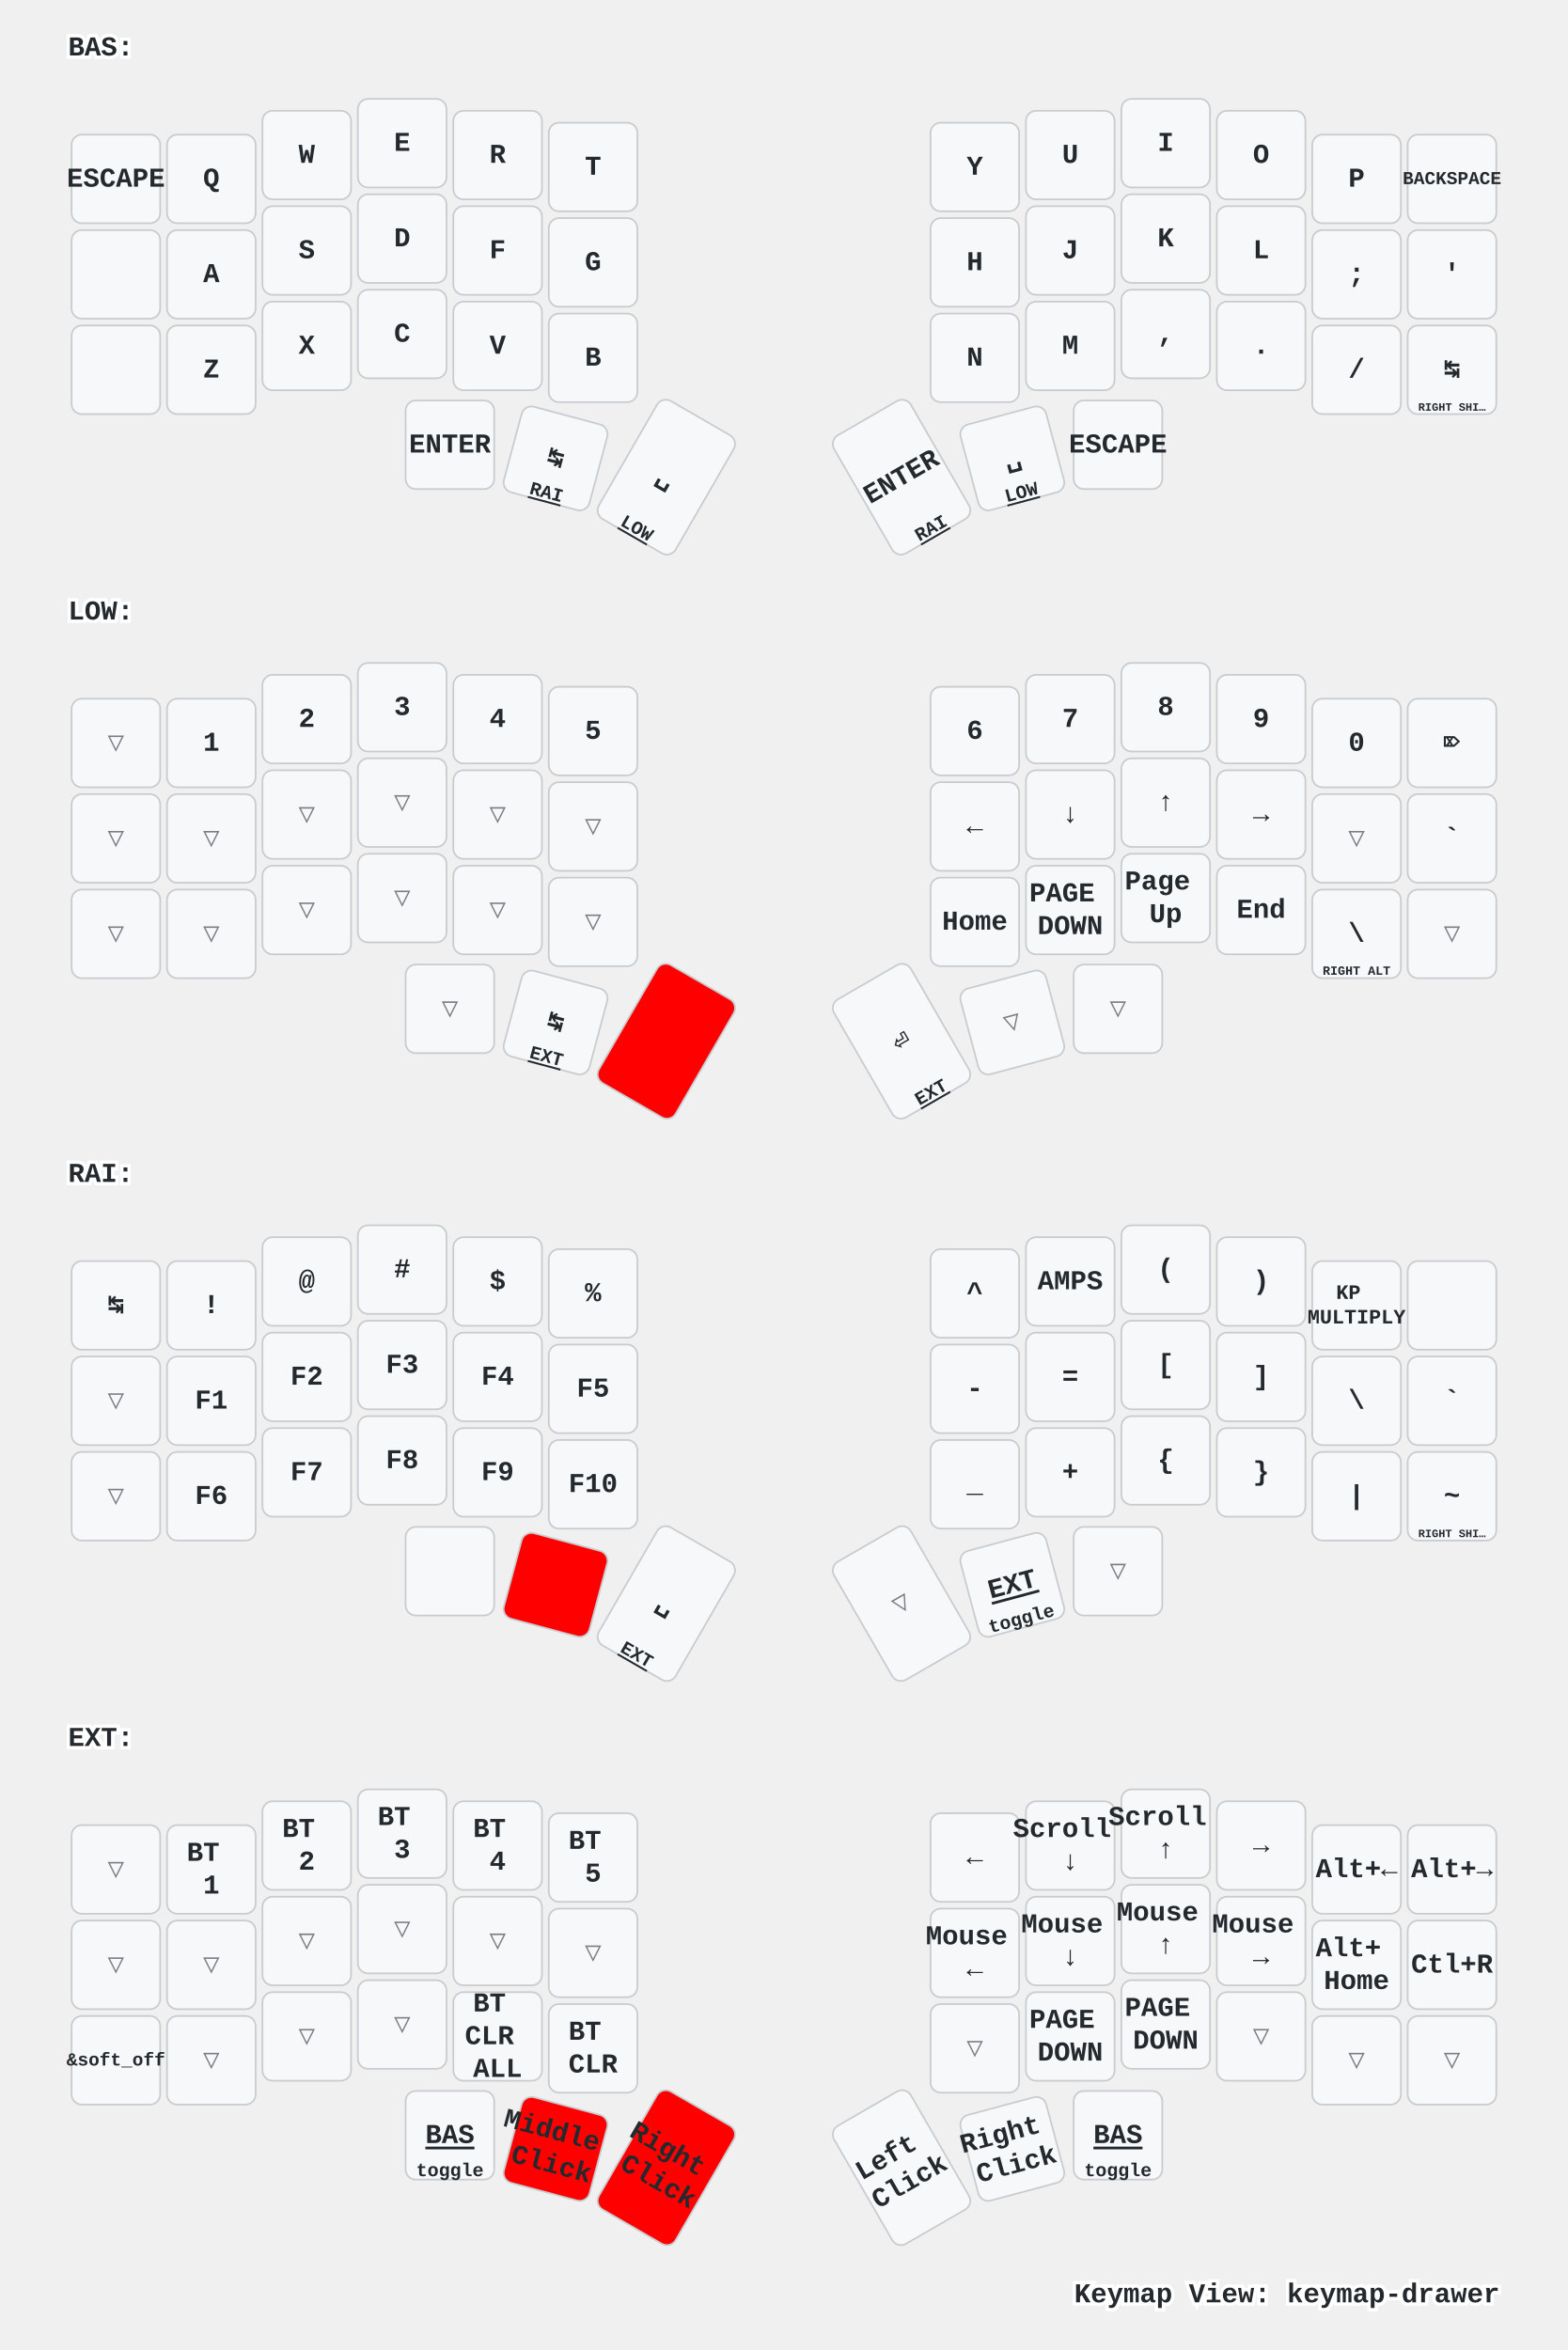
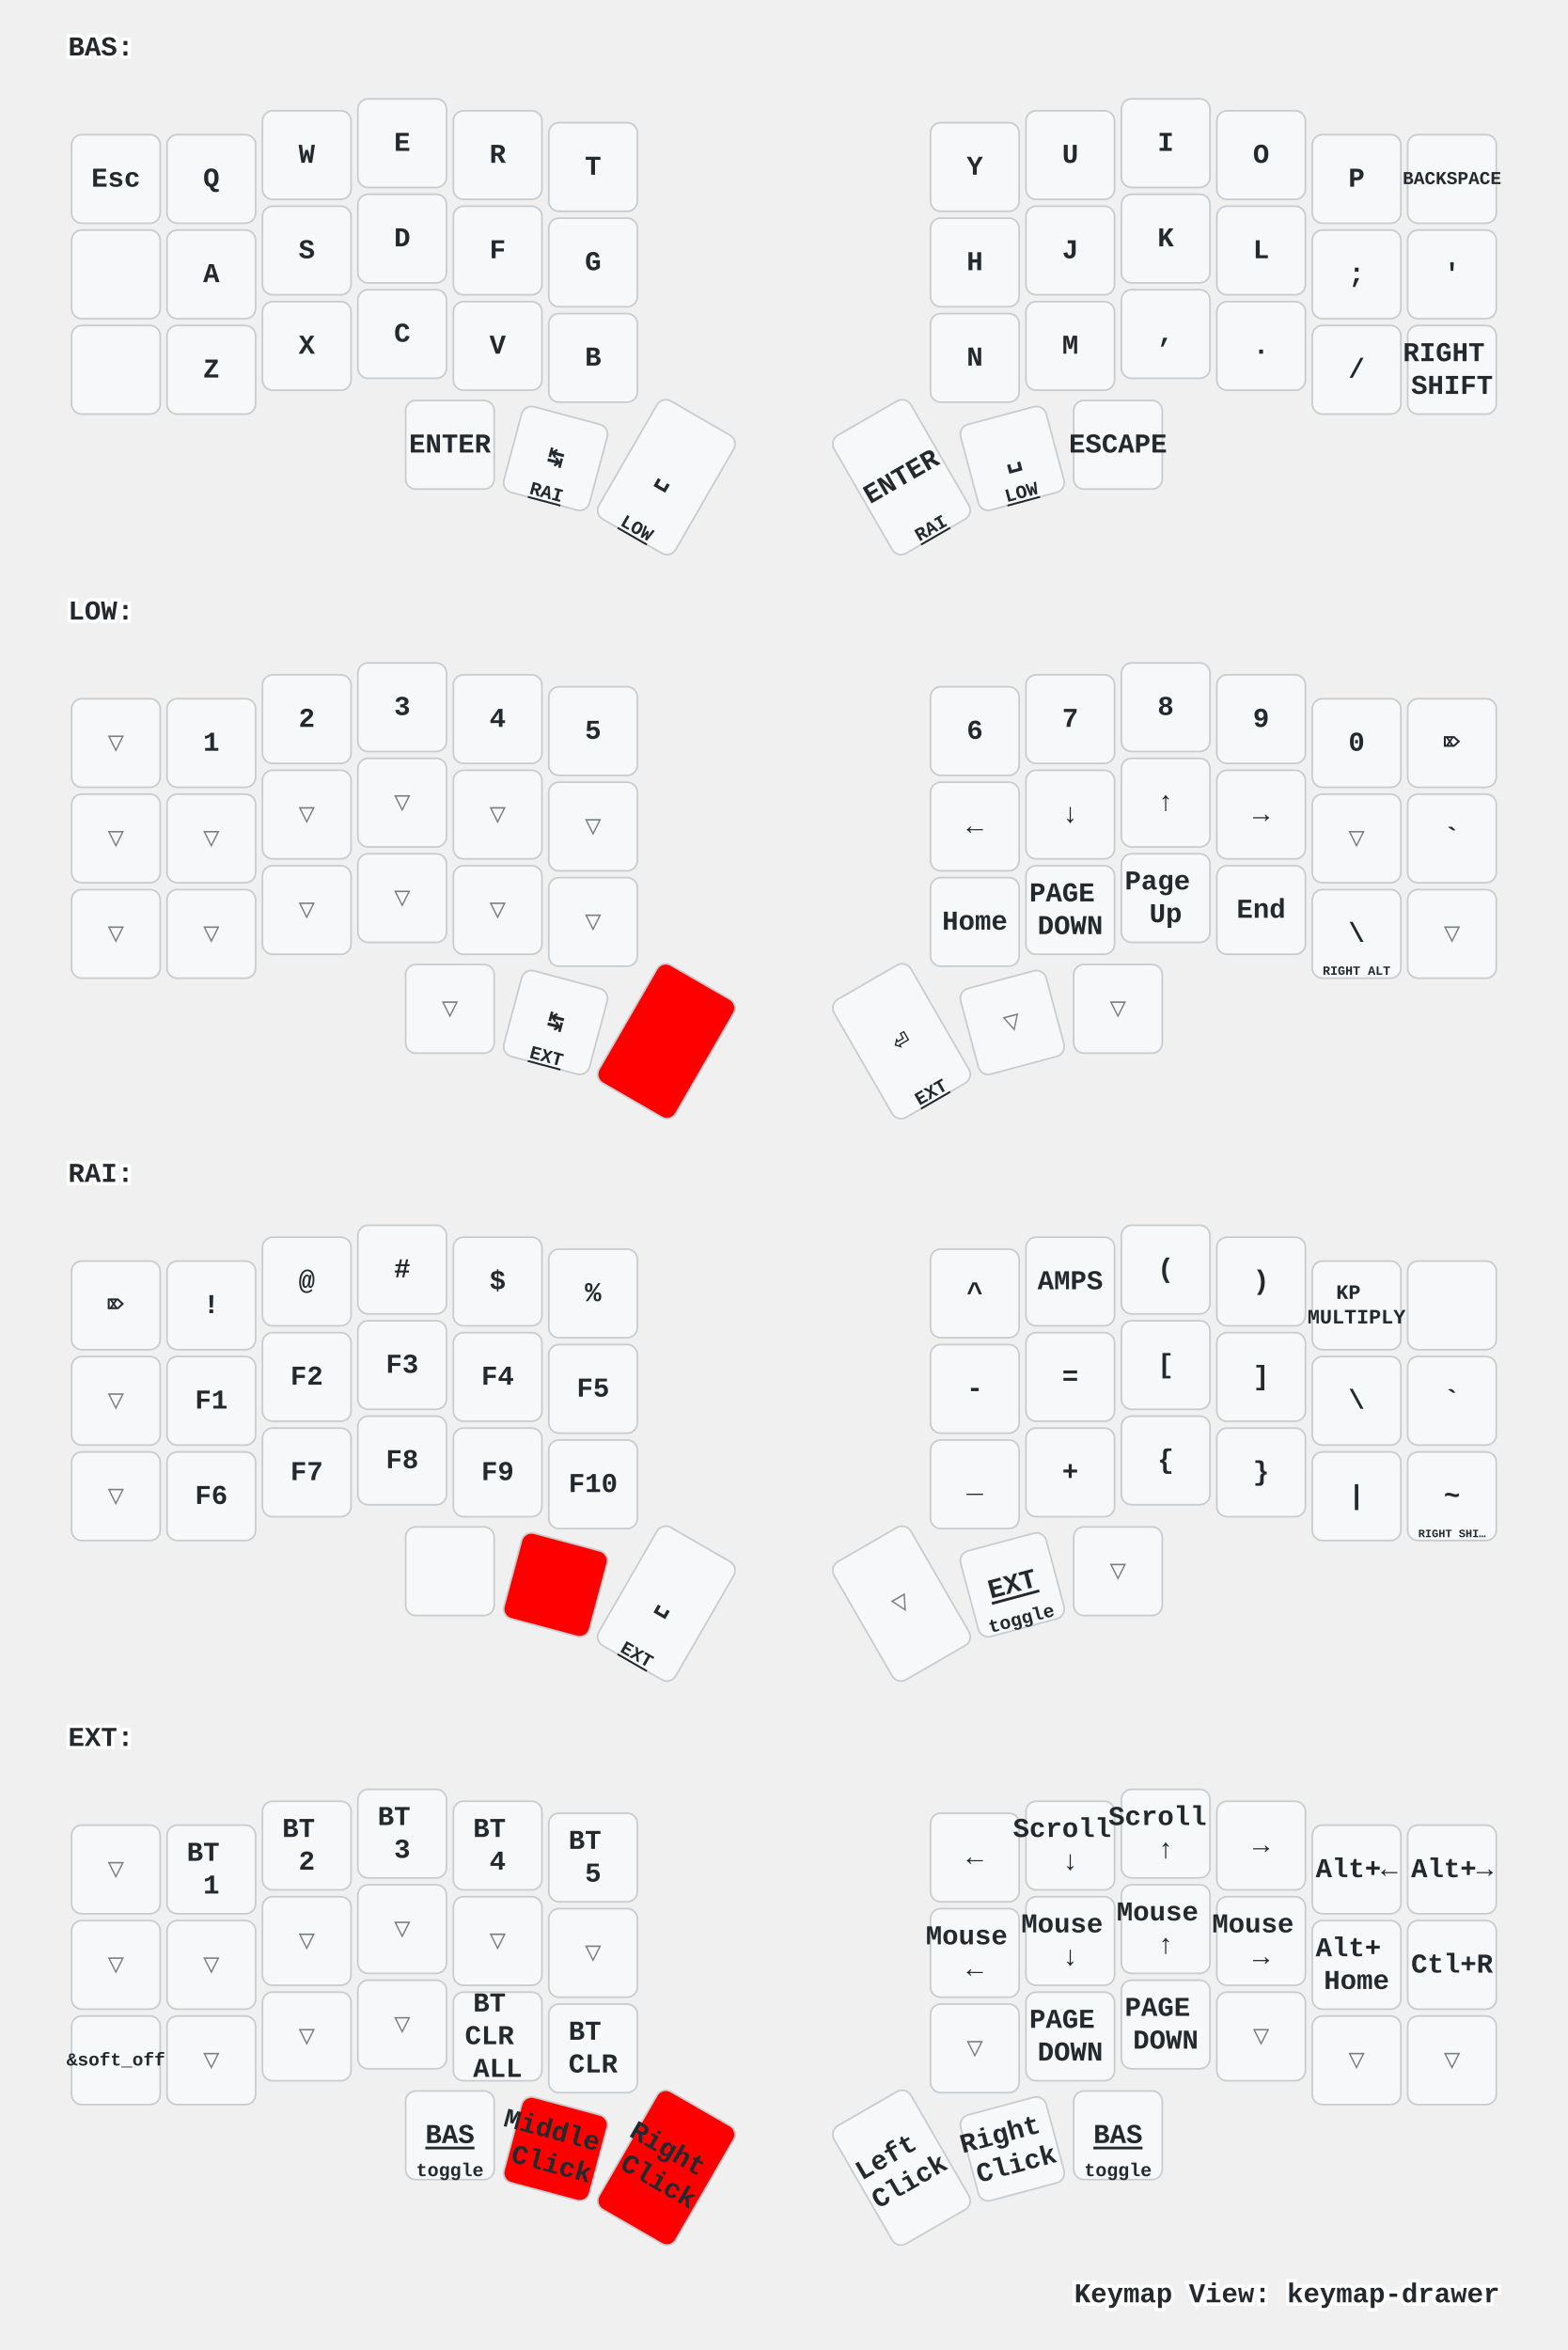
<svg xmlns="http://www.w3.org/2000/svg" xmlns:xlink="http://www.w3.org/1999/xlink" width="920" height="1379" viewBox="0 0 920 1379" class="keymap">
  <defs>/* start glyphs */
<svg id="mdi:apple-keyboard-command">
      <svg id="mdi-apple-keyboard-command" viewBox="0 0 24 24">
        <path d="M6,2A4,4 0 0,1 10,6V8H14V6A4,4 0 0,1 18,2A4,4 0 0,1 22,6A4,4 0 0,1 18,10H16V14H18A4,4 0 0,1 22,18A4,4 0 0,1 18,22A4,4 0 0,1 14,18V16H10V18A4,4 0 0,1 6,22A4,4 0 0,1 2,18A4,4 0 0,1 6,14H8V10H6A4,4 0 0,1 2,6A4,4 0 0,1 6,2M16,18A2,2 0 0,0 18,20A2,2 0 0,0 20,18A2,2 0 0,0 18,16H16V18M14,10H10V14H14V10M6,16A2,2 0 0,0 4,18A2,2 0 0,0 6,20A2,2 0 0,0 8,18V16H6M8,6A2,2 0 0,0 6,4A2,2 0 0,0 4,6A2,2 0 0,0 6,8H8V6M18,8A2,2 0 0,0 20,6A2,2 0 0,0 18,4A2,2 0 0,0 16,6V8H18Z" />
      </svg>
    </svg>
    <svg id="mdi:apple-keyboard-control">
      <svg id="mdi-apple-keyboard-control" viewBox="0 0 24 24">
        <path d="M19.78,11.78L18.36,13.19L12,6.83L5.64,13.19L4.22,11.78L12,4L19.78,11.78Z" />
      </svg>
    </svg>
    <svg id="mdi:apple-keyboard-option">
      <svg id="mdi-apple-keyboard-option" viewBox="0 0 24 24">
        <path d="M3,4H9.11L16.15,18H21V20H14.88L7.84,6H3V4M14,4H21V6H14V4Z" />
      </svg>
    </svg>
    <svg id="mdi:apple-keyboard-shift">
      <svg id="mdi-apple-keyboard-shift" viewBox="0 0 24 24">
        <path d="M15,18V12H17.17L12,6.83L6.83,12H9V18H15M12,4L22,14H17V20H7V14H2L12,4Z" />
      </svg>
    </svg>
    <svg id="mdi:backspace-outline">
      <svg id="mdi-backspace-outline" viewBox="0 0 24 24">
        <path d="M19,15.59L17.59,17L14,13.41L10.41,17L9,15.59L12.59,12L9,8.41L10.41,7L14,10.59L17.59,7L19,8.41L15.41,12L19,15.59M22,3A2,2 0 0,1 24,5V19A2,2 0 0,1 22,21H7C6.31,21 5.77,20.64 5.41,20.11L0,12L5.41,3.88C5.77,3.35 6.31,3 7,3H22M22,5H7L2.28,12L7,19H22V5Z" />
      </svg>
    </svg>
  </defs>/* end glyphs */
<style>/* inherit to force styles through use tags */
svg path {
    fill: inherit;
}

/* font and background color specifications */
svg.keymap {
    font-family: SFMono-Regular,Consolas,Liberation Mono,Menlo,monospace;
    font-size: 14px;
    font-kerning: normal;
    text-rendering: optimizeLegibility;
    fill: #24292e;
}

/* default key styling */
rect.key {
    fill: #f6f8fa;
}

rect.key, rect.combo {
    stroke: #c9cccf;
    stroke-width: 1;
}

/* default key side styling, only used is draw_key_sides is set */
rect.side {
    filter: brightness(90%);
}

/* color accent for combo boxes */
rect.combo, rect.combo-separate {
    fill: #cdf;
}

/* color accent for held keys */
rect.held, rect.combo.held {
    fill: #fdd;
}

/* color accent for ghost (optional) keys */
rect.ghost, rect.combo.ghost {
    stroke-dasharray: 4, 4;
    stroke-width: 2;
}

text {
    text-anchor: middle;
    dominant-baseline: middle;
}

/* styling for layer labels */
text.label {
    font-weight: bold;
    text-anchor: start;
    stroke: white;
    stroke-width: 4;
    paint-order: stroke;
}

/* styling for optional footer */
text.footer {
    text-anchor: end;
    dominant-baseline: auto;
    stroke: white;
    stroke-width: 4;
    paint-order: stroke;
}

/* styling for combo tap, and key non-tap label text */
text.combo, text.hold, text.shifted, text.left, text.right, text.tl, text.tr, text.bl, text.br {
    font-size: 11px;
}

text.hold, text.bl, text.br {
    text-anchor: middle;
    dominant-baseline: auto;
}

text.shifted, text.tl, text.tr {
    text-anchor: middle;
    dominant-baseline: hanging;
}

text.left, text.tl, text.bl {
    text-anchor: start;
}

text.right, text.tr, text.br {
    text-anchor: end;
}

text.layer-activator {
    text-decoration: underline;
}

/* styling for hold/shifted label text in combo box */
text.combo.hold, text.combo.shifted, text.combo.left, text.combo.right {
    font-size: 8px;
}

/* lighter symbol for transparent keys */
text.trans {
    fill: #7b7e81;
}

/* styling for combo dendrons */
path.combo {
    stroke-width: 1;
    stroke: gray;
    fill: none;
}

/* Start Tabler Icons Cleanup */
/* cannot use height/width with glyphs */
.icon-tabler &gt; path {
    fill: inherit;
    stroke: inherit;
    stroke-width: 2;
}
/* hide tabler's default box */
.icon-tabler &gt; path[stroke="none"][fill="none"] {
    visibility: hidden;
}
/* End Tabler Icons Cleanup */

/* For default sytles, see https://github.com/caksoylar/keymap-drawer/blob/main/keymap_drawer/config.py#L85 */

svg.keymap {
  font-family: Ubuntu Mono, Inconsolata, Consolas, Liberation Mono, Menlo, monospace;
  font-size: 16px;
  font-weight: bold;
  text-rendering: optimizeLegibility;
}

/* Color accent for held keys
red = #f00
green = #0f0
blue = #00f
yellow = #ff0
cyan = #0ff
magenta = #f0f
white = #fff
black = #000
grey = #888
light grey = #ccc
#ffc
*/
rect.held, rect.combo.held {
    fill: #f00;
}

/* Technique borrowed and extended from https://github.com/englmaxi/zmk-config/blob/master/keymap-drawer/config.yaml */
.sym_sub_text.tap {
  translate: -5px 2px;
  font-size: 20px;
}
.sym_sub_text.shifted {
  translate: 10px 13px;
  font-size: 10px;
  opacity: 1.0;
}
.combo.sym_sub_text.tap {
  translate: -1px 1px;
}
.combo.sym_sub_text.shifted {
  translate: 7px 5px;
  font-size: 10px;
  opacity: 1.0;
}

/* Toggle */
.toggle.shifted {
  translate: -10px 12px;
}

.toggle.hold {
  translate: 13px -23px;
}

/* Variant for tap-dances */
.tap_dance.tap {
  translate: -7px 0px;
  font-size: 12px;
}
.tap_dance.shifted {
  translate: 7px 17px;
  font-size: 12px;
  opacity: 1.0;
}

/* Variant for symbol next to symbol */
.sym_by_sym.tap {
  translate: -6px 0px;
}
.sym_by_sym.shifted {
  translate: 10px 12px;
  opacity: 1.0;
}

.combo.sym_by_sym.tap {
  translate: -35px 0px;
}
.combo.sym_by_sym.shifted {
  translate: 35px 20px;
  opacity: 1.0;
}

.combo.sym_by_sym.hold {
  visibility: hidden;
}

/* hide hold box for combo sym_by_sym */
.combo.sym_by_sym.hold &gt; path[stroke="none"][fill="none"] {
  visibility: hidden;
}
</style>
  <g transform="translate(40, 0)" class="layer-BAS">
    <text x="0" y="28" class="label" id="BAS">BAS:</text>
    <g transform="translate(0, 56)">
      <g transform="translate(28, 49)" class="key keypos-0">
        <rect rx="6" ry="6" x="-26" y="-26" width="52" height="52" class="key" />
-         <text x="0" y="0" class="key tap">ESCAPE</text>
+         <text x="0" y="0" class="key tap">Esc</text>
        <use href="#mdi:apple-keyboard-option" xlink:href="#mdi:apple-keyboard-option" x="-8" y="9" height="15" width="15.0" class="key hold glyph mdi:apple-keyboard-option" />
      </g>
      <g transform="translate(84, 49)" class="key keypos-1">
        <rect rx="6" ry="6" x="-26" y="-26" width="52" height="52" class="key" />
        <text x="0" y="0" class="key tap">Q</text>
      </g>
      <g transform="translate(140, 35)" class="key keypos-2">
        <rect rx="6" ry="6" x="-26" y="-26" width="52" height="52" class="key" />
        <text x="0" y="0" class="key tap">W</text>
      </g>
      <g transform="translate(196, 28)" class="key keypos-3">
        <rect rx="6" ry="6" x="-26" y="-26" width="52" height="52" class="key" />
        <text x="0" y="0" class="key tap">E</text>
      </g>
      <g transform="translate(252, 35)" class="key keypos-4">
        <rect rx="6" ry="6" x="-26" y="-26" width="52" height="52" class="key" />
        <text x="0" y="0" class="key tap">R</text>
      </g>
      <g transform="translate(308, 42)" class="key keypos-5">
        <rect rx="6" ry="6" x="-26" y="-26" width="52" height="52" class="key" />
        <text x="0" y="0" class="key tap">T</text>
      </g>
      <g transform="translate(532, 42)" class="key keypos-6">
        <rect rx="6" ry="6" x="-26" y="-26" width="52" height="52" class="key" />
        <text x="0" y="0" class="key tap">Y</text>
      </g>
      <g transform="translate(588, 35)" class="key keypos-7">
        <rect rx="6" ry="6" x="-26" y="-26" width="52" height="52" class="key" />
        <text x="0" y="0" class="key tap">U</text>
      </g>
      <g transform="translate(644, 28)" class="key keypos-8">
        <rect rx="6" ry="6" x="-26" y="-26" width="52" height="52" class="key" />
        <text x="0" y="0" class="key tap">I</text>
      </g>
      <g transform="translate(700, 35)" class="key keypos-9">
        <rect rx="6" ry="6" x="-26" y="-26" width="52" height="52" class="key" />
        <text x="0" y="0" class="key tap">O</text>
      </g>
      <g transform="translate(756, 49)" class="key keypos-10">
        <rect rx="6" ry="6" x="-26" y="-26" width="52" height="52" class="key" />
        <text x="0" y="0" class="key tap">P</text>
      </g>
      <g transform="translate(812, 49)" class="key keypos-11">
        <rect rx="6" ry="6" x="-26" y="-26" width="52" height="52" class="key" />
        <text x="0" y="0" class="key tap">
          <tspan style="font-size: 67%">BACKSPACE</tspan>
        </text>
      </g>
      <g transform="translate(28, 105)" class="key keypos-12">
        <rect rx="6" ry="6" x="-26" y="-26" width="52" height="52" class="key" />
        <use href="#mdi:apple-keyboard-control" xlink:href="#mdi:apple-keyboard-control" x="-9" y="-9" height="18" width="18.0" class="key tap glyph mdi:apple-keyboard-control" />
      </g>
      <g transform="translate(84, 105)" class="key keypos-13">
        <rect rx="6" ry="6" x="-26" y="-26" width="52" height="52" class="key" />
        <text x="0" y="0" class="key tap">A</text>
      </g>
      <g transform="translate(140, 91)" class="key keypos-14">
        <rect rx="6" ry="6" x="-26" y="-26" width="52" height="52" class="key" />
        <text x="0" y="0" class="key tap">S</text>
      </g>
      <g transform="translate(196, 84)" class="key keypos-15">
        <rect rx="6" ry="6" x="-26" y="-26" width="52" height="52" class="key" />
        <text x="0" y="0" class="key tap">D</text>
      </g>
      <g transform="translate(252, 91)" class="key keypos-16">
        <rect rx="6" ry="6" x="-26" y="-26" width="52" height="52" class="key" />
        <text x="0" y="0" class="key tap">F</text>
      </g>
      <g transform="translate(308, 98)" class="key keypos-17">
        <rect rx="6" ry="6" x="-26" y="-26" width="52" height="52" class="key" />
        <text x="0" y="0" class="key tap">G</text>
      </g>
      <g transform="translate(532, 98)" class="key keypos-18">
        <rect rx="6" ry="6" x="-26" y="-26" width="52" height="52" class="key" />
        <text x="0" y="0" class="key tap">H</text>
      </g>
      <g transform="translate(588, 91)" class="key keypos-19">
        <rect rx="6" ry="6" x="-26" y="-26" width="52" height="52" class="key" />
        <text x="0" y="0" class="key tap">J</text>
      </g>
      <g transform="translate(644, 84)" class="key keypos-20">
        <rect rx="6" ry="6" x="-26" y="-26" width="52" height="52" class="key" />
        <text x="0" y="0" class="key tap">K</text>
      </g>
      <g transform="translate(700, 91)" class="key keypos-21">
        <rect rx="6" ry="6" x="-26" y="-26" width="52" height="52" class="key" />
        <text x="0" y="0" class="key tap">L</text>
      </g>
      <g transform="translate(756, 105)" class="key keypos-22">
        <rect rx="6" ry="6" x="-26" y="-26" width="52" height="52" class="key" />
        <text x="0" y="0" class="key tap">;</text>
      </g>
      <g transform="translate(812, 105)" class="key keypos-23">
        <rect rx="6" ry="6" x="-26" y="-26" width="52" height="52" class="key" />
        <text x="0" y="0" class="key tap">'</text>
        <use href="#mdi:apple-keyboard-control" xlink:href="#mdi:apple-keyboard-control" x="-8" y="9" height="15" width="15.0" class="key hold glyph mdi:apple-keyboard-control" />
      </g>
      <g transform="translate(28, 161)" class="key keypos-24">
        <rect rx="6" ry="6" x="-26" y="-26" width="52" height="52" class="key" />
        <use href="#mdi:apple-keyboard-shift" xlink:href="#mdi:apple-keyboard-shift" x="-9" y="-9" height="18" width="18.0" class="key tap glyph mdi:apple-keyboard-shift" />
      </g>
      <g transform="translate(84, 161)" class="key keypos-25">
        <rect rx="6" ry="6" x="-26" y="-26" width="52" height="52" class="key" />
        <text x="0" y="0" class="key tap">Z</text>
      </g>
      <g transform="translate(140, 147)" class="key keypos-26">
        <rect rx="6" ry="6" x="-26" y="-26" width="52" height="52" class="key" />
        <text x="0" y="0" class="key tap">X</text>
      </g>
      <g transform="translate(196, 140)" class="key keypos-27">
        <rect rx="6" ry="6" x="-26" y="-26" width="52" height="52" class="key" />
        <text x="0" y="0" class="key tap">C</text>
      </g>
      <g transform="translate(252, 147)" class="key keypos-28">
        <rect rx="6" ry="6" x="-26" y="-26" width="52" height="52" class="key" />
        <text x="0" y="0" class="key tap">V</text>
      </g>
      <g transform="translate(308, 154)" class="key keypos-29">
        <rect rx="6" ry="6" x="-26" y="-26" width="52" height="52" class="key" />
        <text x="0" y="0" class="key tap">B</text>
      </g>
      <g transform="translate(532, 154)" class="key keypos-30">
        <rect rx="6" ry="6" x="-26" y="-26" width="52" height="52" class="key" />
        <text x="0" y="0" class="key tap">N</text>
      </g>
      <g transform="translate(588, 147)" class="key keypos-31">
        <rect rx="6" ry="6" x="-26" y="-26" width="52" height="52" class="key" />
        <text x="0" y="0" class="key tap">M</text>
      </g>
      <g transform="translate(644, 140)" class="key keypos-32">
        <rect rx="6" ry="6" x="-26" y="-26" width="52" height="52" class="key" />
        <text x="0" y="0" class="key tap">,</text>
      </g>
      <g transform="translate(700, 147)" class="key keypos-33">
        <rect rx="6" ry="6" x="-26" y="-26" width="52" height="52" class="key" />
        <text x="0" y="0" class="key tap">.</text>
      </g>
      <g transform="translate(756, 161)" class="key keypos-34">
        <rect rx="6" ry="6" x="-26" y="-26" width="52" height="52" class="key" />
        <text x="0" y="0" class="key tap">/</text>
      </g>
      <g transform="translate(812, 161)" class="key keypos-35">
        <rect rx="6" ry="6" x="-26" y="-26" width="52" height="52" class="key" />
-         <text x="0" y="0" class="key tap">↹</text>
-         <text x="0" y="24" class="key hold">
-           <tspan style="font-size: 60%">RIGHT SHI…</tspan>
+         <text x="0" y="0" class="key tap">
+           <tspan x="0" dy="-0.6em">RIGHT</tspan>
+           <tspan x="0" dy="1.2em">SHIFT</tspan>
        </text>
      </g>
      <g transform="translate(224, 205)" class="key keypos-36">
        <rect rx="6" ry="6" x="-26" y="-26" width="52" height="52" class="key" />
        <text x="0" y="0" class="key tap">ENTER</text>
        <use href="#mdi:apple-keyboard-command" xlink:href="#mdi:apple-keyboard-command" x="-8" y="9" height="15" width="15.0" class="key hold glyph mdi:apple-keyboard-command" />
      </g>
      <g transform="translate(286, 213) rotate(15.0)" class="key keypos-37">
        <rect rx="6" ry="6" x="-26" y="-26" width="52" height="52" class="key" />
        <text x="0" y="0" class="key tap">↹</text>
        <a href="#RAI">
          <text x="0" y="24" class="key hold layer-activator">RAI</text>
        </a>
      </g>
      <g transform="translate(351, 224) rotate(30.0)" class="key keypos-38">
        <rect rx="6" ry="6" x="-26" y="-40" width="52" height="80" class="key" />
        <text x="0" y="0" class="key tap">␣</text>
        <a href="#LOW">
          <text x="0" y="38" class="key hold layer-activator">LOW</text>
        </a>
      </g>
      <g transform="translate(489, 224) rotate(-30.0)" class="key keypos-39">
        <rect rx="6" ry="6" x="-26" y="-40" width="52" height="80" class="key" />
        <text x="0" y="0" class="key tap">ENTER</text>
        <a href="#RAI">
          <text x="0" y="38" class="key hold layer-activator">RAI</text>
        </a>
      </g>
      <g transform="translate(554, 213) rotate(-15.0)" class="key keypos-40">
        <rect rx="6" ry="6" x="-26" y="-26" width="52" height="52" class="key" />
        <text x="0" y="0" class="key tap">␣</text>
        <a href="#LOW">
          <text x="0" y="24" class="key hold layer-activator">LOW</text>
        </a>
      </g>
      <g transform="translate(616, 205)" class="key keypos-41">
        <rect rx="6" ry="6" x="-26" y="-26" width="52" height="52" class="key" />
        <text x="0" y="0" class="key tap">ESCAPE</text>
        <use href="#mdi:apple-keyboard-command" xlink:href="#mdi:apple-keyboard-command" x="-8" y="9" height="15" width="15.0" class="key hold glyph mdi:apple-keyboard-command" />
      </g>
    </g>
  </g>
  <g transform="translate(40, 331)" class="layer-LOW">
    <text x="0" y="28" class="label" id="LOW">LOW:</text>
    <g transform="translate(0, 56)">
      <g transform="translate(28, 49)" class="key trans keypos-0">
        <rect rx="6" ry="6" x="-26" y="-26" width="52" height="52" class="key trans" />
        <text x="0" y="0" class="key trans tap">▽</text>
      </g>
      <g transform="translate(84, 49)" class="key keypos-1">
        <rect rx="6" ry="6" x="-26" y="-26" width="52" height="52" class="key" />
        <text x="0" y="0" class="key tap">1</text>
      </g>
      <g transform="translate(140, 35)" class="key keypos-2">
        <rect rx="6" ry="6" x="-26" y="-26" width="52" height="52" class="key" />
        <text x="0" y="0" class="key tap">2</text>
      </g>
      <g transform="translate(196, 28)" class="key keypos-3">
        <rect rx="6" ry="6" x="-26" y="-26" width="52" height="52" class="key" />
        <text x="0" y="0" class="key tap">3</text>
      </g>
      <g transform="translate(252, 35)" class="key keypos-4">
        <rect rx="6" ry="6" x="-26" y="-26" width="52" height="52" class="key" />
        <text x="0" y="0" class="key tap">4</text>
      </g>
      <g transform="translate(308, 42)" class="key keypos-5">
        <rect rx="6" ry="6" x="-26" y="-26" width="52" height="52" class="key" />
        <text x="0" y="0" class="key tap">5</text>
      </g>
      <g transform="translate(532, 42)" class="key keypos-6">
        <rect rx="6" ry="6" x="-26" y="-26" width="52" height="52" class="key" />
        <text x="0" y="0" class="key tap">6</text>
      </g>
      <g transform="translate(588, 35)" class="key keypos-7">
        <rect rx="6" ry="6" x="-26" y="-26" width="52" height="52" class="key" />
        <text x="0" y="0" class="key tap">7</text>
      </g>
      <g transform="translate(644, 28)" class="key keypos-8">
        <rect rx="6" ry="6" x="-26" y="-26" width="52" height="52" class="key" />
        <text x="0" y="0" class="key tap">8</text>
      </g>
      <g transform="translate(700, 35)" class="key keypos-9">
        <rect rx="6" ry="6" x="-26" y="-26" width="52" height="52" class="key" />
        <text x="0" y="0" class="key tap">9</text>
      </g>
      <g transform="translate(756, 49)" class="key keypos-10">
        <rect rx="6" ry="6" x="-26" y="-26" width="52" height="52" class="key" />
        <text x="0" y="0" class="key tap">0</text>
      </g>
      <g transform="translate(812, 49)" class="key keypos-11">
        <rect rx="6" ry="6" x="-26" y="-26" width="52" height="52" class="key" />
        <text x="0" y="0" class="key tap">⌦</text>
      </g>
      <g transform="translate(28, 105)" class="key trans keypos-12">
        <rect rx="6" ry="6" x="-26" y="-26" width="52" height="52" class="key trans" />
        <text x="0" y="0" class="key trans tap">▽</text>
      </g>
      <g transform="translate(84, 105)" class="key trans keypos-13">
        <rect rx="6" ry="6" x="-26" y="-26" width="52" height="52" class="key trans" />
        <text x="0" y="0" class="key trans tap">▽</text>
      </g>
      <g transform="translate(140, 91)" class="key trans keypos-14">
        <rect rx="6" ry="6" x="-26" y="-26" width="52" height="52" class="key trans" />
        <text x="0" y="0" class="key trans tap">▽</text>
      </g>
      <g transform="translate(196, 84)" class="key trans keypos-15">
        <rect rx="6" ry="6" x="-26" y="-26" width="52" height="52" class="key trans" />
        <text x="0" y="0" class="key trans tap">▽</text>
      </g>
      <g transform="translate(252, 91)" class="key trans keypos-16">
        <rect rx="6" ry="6" x="-26" y="-26" width="52" height="52" class="key trans" />
        <text x="0" y="0" class="key trans tap">▽</text>
      </g>
      <g transform="translate(308, 98)" class="key trans keypos-17">
        <rect rx="6" ry="6" x="-26" y="-26" width="52" height="52" class="key trans" />
        <text x="0" y="0" class="key trans tap">▽</text>
      </g>
      <g transform="translate(532, 98)" class="key keypos-18">
        <rect rx="6" ry="6" x="-26" y="-26" width="52" height="52" class="key" />
        <text x="0" y="0" class="key tap">←</text>
      </g>
      <g transform="translate(588, 91)" class="key keypos-19">
        <rect rx="6" ry="6" x="-26" y="-26" width="52" height="52" class="key" />
        <text x="0" y="0" class="key tap">↓</text>
      </g>
      <g transform="translate(644, 84)" class="key keypos-20">
        <rect rx="6" ry="6" x="-26" y="-26" width="52" height="52" class="key" />
        <text x="0" y="0" class="key tap">↑</text>
      </g>
      <g transform="translate(700, 91)" class="key keypos-21">
        <rect rx="6" ry="6" x="-26" y="-26" width="52" height="52" class="key" />
        <text x="0" y="0" class="key tap">→</text>
      </g>
      <g transform="translate(756, 105)" class="key trans keypos-22">
        <rect rx="6" ry="6" x="-26" y="-26" width="52" height="52" class="key trans" />
        <text x="0" y="0" class="key trans tap">▽</text>
      </g>
      <g transform="translate(812, 105)" class="key keypos-23">
        <rect rx="6" ry="6" x="-26" y="-26" width="52" height="52" class="key" />
        <text x="0" y="0" class="key tap">`</text>
        <use href="#mdi:apple-keyboard-option" xlink:href="#mdi:apple-keyboard-option" x="-8" y="9" height="15" width="15.0" class="key hold glyph mdi:apple-keyboard-option" />
      </g>
      <g transform="translate(28, 161)" class="key trans keypos-24">
        <rect rx="6" ry="6" x="-26" y="-26" width="52" height="52" class="key trans" />
        <text x="0" y="0" class="key trans tap">▽</text>
      </g>
      <g transform="translate(84, 161)" class="key trans keypos-25">
        <rect rx="6" ry="6" x="-26" y="-26" width="52" height="52" class="key trans" />
        <text x="0" y="0" class="key trans tap">▽</text>
      </g>
      <g transform="translate(140, 147)" class="key trans keypos-26">
        <rect rx="6" ry="6" x="-26" y="-26" width="52" height="52" class="key trans" />
        <text x="0" y="0" class="key trans tap">▽</text>
      </g>
      <g transform="translate(196, 140)" class="key trans keypos-27">
        <rect rx="6" ry="6" x="-26" y="-26" width="52" height="52" class="key trans" />
        <text x="0" y="0" class="key trans tap">▽</text>
      </g>
      <g transform="translate(252, 147)" class="key trans keypos-28">
        <rect rx="6" ry="6" x="-26" y="-26" width="52" height="52" class="key trans" />
        <text x="0" y="0" class="key trans tap">▽</text>
      </g>
      <g transform="translate(308, 154)" class="key trans keypos-29">
        <rect rx="6" ry="6" x="-26" y="-26" width="52" height="52" class="key trans" />
        <text x="0" y="0" class="key trans tap">▽</text>
      </g>
      <g transform="translate(532, 154)" class="key keypos-30">
        <rect rx="6" ry="6" x="-26" y="-26" width="52" height="52" class="key" />
        <text x="0" y="0" class="key tap">Home</text>
      </g>
      <g transform="translate(588, 147)" class="key keypos-31">
        <rect rx="6" ry="6" x="-26" y="-26" width="52" height="52" class="key" />
        <text x="0" y="0" class="key tap">
          <tspan x="0" dy="-0.6em">PAGE</tspan>
          <tspan x="0" dy="1.2em">DOWN</tspan>
        </text>
      </g>
      <g transform="translate(644, 140)" class="key keypos-32">
        <rect rx="6" ry="6" x="-26" y="-26" width="52" height="52" class="key" />
        <text x="0" y="0" class="key tap">
          <tspan x="0" dy="-0.6em">Page</tspan>
          <tspan x="0" dy="1.2em">Up</tspan>
        </text>
      </g>
      <g transform="translate(700, 147)" class="key keypos-33">
        <rect rx="6" ry="6" x="-26" y="-26" width="52" height="52" class="key" />
        <text x="0" y="0" class="key tap">End</text>
      </g>
      <g transform="translate(756, 161)" class="key keypos-34">
        <rect rx="6" ry="6" x="-26" y="-26" width="52" height="52" class="key" />
        <text x="0" y="0" class="key tap">\</text>
        <text x="0" y="24" class="key hold">
          <tspan style="font-size: 67%">RIGHT ALT</tspan>
        </text>
      </g>
      <g transform="translate(812, 161)" class="key trans keypos-35">
        <rect rx="6" ry="6" x="-26" y="-26" width="52" height="52" class="key trans" />
        <text x="0" y="0" class="key trans tap">▽</text>
      </g>
      <g transform="translate(224, 205)" class="key trans keypos-36">
        <rect rx="6" ry="6" x="-26" y="-26" width="52" height="52" class="key trans" />
        <text x="0" y="0" class="key trans tap">▽</text>
      </g>
      <g transform="translate(286, 213) rotate(15.0)" class="key keypos-37">
        <rect rx="6" ry="6" x="-26" y="-26" width="52" height="52" class="key" />
        <text x="0" y="0" class="key tap">↹</text>
        <a href="#EXT">
          <text x="0" y="24" class="key hold layer-activator">EXT</text>
        </a>
      </g>
      <g transform="translate(351, 224) rotate(30.0)" class="key held keypos-38">
        <rect rx="6" ry="6" x="-26" y="-40" width="52" height="80" class="key held" />
      </g>
      <g transform="translate(489, 224) rotate(-30.0)" class="key keypos-39">
        <rect rx="6" ry="6" x="-26" y="-40" width="52" height="80" class="key" />
        <text x="0" y="0" class="key tap">⏎</text>
        <a href="#EXT">
          <text x="0" y="38" class="key hold layer-activator">EXT</text>
        </a>
      </g>
      <g transform="translate(554, 213) rotate(-15.0)" class="key trans keypos-40">
        <rect rx="6" ry="6" x="-26" y="-26" width="52" height="52" class="key trans" />
        <text x="0" y="0" class="key trans tap">▽</text>
      </g>
      <g transform="translate(616, 205)" class="key trans keypos-41">
        <rect rx="6" ry="6" x="-26" y="-26" width="52" height="52" class="key trans" />
        <text x="0" y="0" class="key trans tap">▽</text>
      </g>
    </g>
  </g>
  <g transform="translate(40, 661)" class="layer-RAI">
    <text x="0" y="28" class="label" id="RAI">RAI:</text>
    <g transform="translate(0, 56)">
      <g transform="translate(28, 49)" class="key keypos-0">
        <rect rx="6" ry="6" x="-26" y="-26" width="52" height="52" class="key" />
-         <text x="0" y="0" class="key tap">↹</text>
+         <text x="0" y="0" class="key tap">⌦</text>
      </g>
      <g transform="translate(84, 49)" class="key keypos-1">
        <rect rx="6" ry="6" x="-26" y="-26" width="52" height="52" class="key" />
        <text x="0" y="0" class="key tap">!</text>
      </g>
      <g transform="translate(140, 35)" class="key keypos-2">
        <rect rx="6" ry="6" x="-26" y="-26" width="52" height="52" class="key" />
        <text x="0" y="0" class="key tap">@</text>
      </g>
      <g transform="translate(196, 28)" class="key keypos-3">
        <rect rx="6" ry="6" x="-26" y="-26" width="52" height="52" class="key" />
        <text x="0" y="0" class="key tap">#</text>
      </g>
      <g transform="translate(252, 35)" class="key keypos-4">
        <rect rx="6" ry="6" x="-26" y="-26" width="52" height="52" class="key" />
        <text x="0" y="0" class="key tap">$</text>
      </g>
      <g transform="translate(308, 42)" class="key keypos-5">
        <rect rx="6" ry="6" x="-26" y="-26" width="52" height="52" class="key" />
        <text x="0" y="0" class="key tap">%</text>
      </g>
      <g transform="translate(532, 42)" class="key keypos-6">
        <rect rx="6" ry="6" x="-26" y="-26" width="52" height="52" class="key" />
        <text x="0" y="0" class="key tap">^</text>
      </g>
      <g transform="translate(588, 35)" class="key keypos-7">
        <rect rx="6" ry="6" x="-26" y="-26" width="52" height="52" class="key" />
        <text x="0" y="0" class="key tap">AMPS</text>
      </g>
      <g transform="translate(644, 28)" class="key keypos-8">
        <rect rx="6" ry="6" x="-26" y="-26" width="52" height="52" class="key" />
        <text x="0" y="0" class="key tap">(</text>
      </g>
      <g transform="translate(700, 35)" class="key keypos-9">
        <rect rx="6" ry="6" x="-26" y="-26" width="52" height="52" class="key" />
        <text x="0" y="0" class="key tap">)</text>
      </g>
      <g transform="translate(756, 49)" class="key keypos-10">
        <rect rx="6" ry="6" x="-26" y="-26" width="52" height="52" class="key" />
        <text x="0" y="0" class="key tap">
          <tspan x="0" dy="-0.6em" style="font-size: 75%">KP</tspan>
          <tspan x="0" dy="1.2em" style="font-size: 75%">MULTIPLY</tspan>
        </text>
      </g>
      <g transform="translate(812, 49)" class="key keypos-11">
        <rect rx="6" ry="6" x="-26" y="-26" width="52" height="52" class="key" />
        <use href="#mdi:backspace-outline" xlink:href="#mdi:backspace-outline" x="-9" y="-9" height="18" width="18.0" class="key tap glyph mdi:backspace-outline" />
      </g>
      <g transform="translate(28, 105)" class="key trans keypos-12">
        <rect rx="6" ry="6" x="-26" y="-26" width="52" height="52" class="key trans" />
        <text x="0" y="0" class="key trans tap">▽</text>
      </g>
      <g transform="translate(84, 105)" class="key keypos-13">
        <rect rx="6" ry="6" x="-26" y="-26" width="52" height="52" class="key" />
        <text x="0" y="0" class="key tap">F1</text>
      </g>
      <g transform="translate(140, 91)" class="key keypos-14">
        <rect rx="6" ry="6" x="-26" y="-26" width="52" height="52" class="key" />
        <text x="0" y="0" class="key tap">F2</text>
      </g>
      <g transform="translate(196, 84)" class="key keypos-15">
        <rect rx="6" ry="6" x="-26" y="-26" width="52" height="52" class="key" />
        <text x="0" y="0" class="key tap">F3</text>
      </g>
      <g transform="translate(252, 91)" class="key keypos-16">
        <rect rx="6" ry="6" x="-26" y="-26" width="52" height="52" class="key" />
        <text x="0" y="0" class="key tap">F4</text>
      </g>
      <g transform="translate(308, 98)" class="key keypos-17">
        <rect rx="6" ry="6" x="-26" y="-26" width="52" height="52" class="key" />
        <text x="0" y="0" class="key tap">F5</text>
      </g>
      <g transform="translate(532, 98)" class="key keypos-18">
        <rect rx="6" ry="6" x="-26" y="-26" width="52" height="52" class="key" />
        <text x="0" y="0" class="key tap">-</text>
      </g>
      <g transform="translate(588, 91)" class="key keypos-19">
        <rect rx="6" ry="6" x="-26" y="-26" width="52" height="52" class="key" />
        <text x="0" y="0" class="key tap">=</text>
      </g>
      <g transform="translate(644, 84)" class="key keypos-20">
        <rect rx="6" ry="6" x="-26" y="-26" width="52" height="52" class="key" />
        <text x="0" y="0" class="key tap">[</text>
      </g>
      <g transform="translate(700, 91)" class="key keypos-21">
        <rect rx="6" ry="6" x="-26" y="-26" width="52" height="52" class="key" />
        <text x="0" y="0" class="key tap">]</text>
      </g>
      <g transform="translate(756, 105)" class="key keypos-22">
        <rect rx="6" ry="6" x="-26" y="-26" width="52" height="52" class="key" />
        <text x="0" y="0" class="key tap">\</text>
      </g>
      <g transform="translate(812, 105)" class="key keypos-23">
        <rect rx="6" ry="6" x="-26" y="-26" width="52" height="52" class="key" />
        <text x="0" y="0" class="key tap">`</text>
        <use href="#mdi:apple-keyboard-option" xlink:href="#mdi:apple-keyboard-option" x="-8" y="9" height="15" width="15.0" class="key hold glyph mdi:apple-keyboard-option" />
      </g>
      <g transform="translate(28, 161)" class="key trans keypos-24">
        <rect rx="6" ry="6" x="-26" y="-26" width="52" height="52" class="key trans" />
        <text x="0" y="0" class="key trans tap">▽</text>
      </g>
      <g transform="translate(84, 161)" class="key keypos-25">
        <rect rx="6" ry="6" x="-26" y="-26" width="52" height="52" class="key" />
        <text x="0" y="0" class="key tap">F6</text>
      </g>
      <g transform="translate(140, 147)" class="key keypos-26">
        <rect rx="6" ry="6" x="-26" y="-26" width="52" height="52" class="key" />
        <text x="0" y="0" class="key tap">F7</text>
      </g>
      <g transform="translate(196, 140)" class="key keypos-27">
        <rect rx="6" ry="6" x="-26" y="-26" width="52" height="52" class="key" />
        <text x="0" y="0" class="key tap">F8</text>
      </g>
      <g transform="translate(252, 147)" class="key keypos-28">
        <rect rx="6" ry="6" x="-26" y="-26" width="52" height="52" class="key" />
        <text x="0" y="0" class="key tap">F9</text>
      </g>
      <g transform="translate(308, 154)" class="key keypos-29">
        <rect rx="6" ry="6" x="-26" y="-26" width="52" height="52" class="key" />
        <text x="0" y="0" class="key tap">F10</text>
      </g>
      <g transform="translate(532, 154)" class="key keypos-30">
        <rect rx="6" ry="6" x="-26" y="-26" width="52" height="52" class="key" />
        <text x="0" y="0" class="key tap">_</text>
      </g>
      <g transform="translate(588, 147)" class="key keypos-31">
        <rect rx="6" ry="6" x="-26" y="-26" width="52" height="52" class="key" />
        <text x="0" y="0" class="key tap">+</text>
      </g>
      <g transform="translate(644, 140)" class="key keypos-32">
        <rect rx="6" ry="6" x="-26" y="-26" width="52" height="52" class="key" />
        <text x="0" y="0" class="key tap">{</text>
      </g>
      <g transform="translate(700, 147)" class="key keypos-33">
        <rect rx="6" ry="6" x="-26" y="-26" width="52" height="52" class="key" />
        <text x="0" y="0" class="key tap">}</text>
      </g>
      <g transform="translate(756, 161)" class="key keypos-34">
        <rect rx="6" ry="6" x="-26" y="-26" width="52" height="52" class="key" />
        <text x="0" y="0" class="key tap">|</text>
      </g>
      <g transform="translate(812, 161)" class="key keypos-35">
        <rect rx="6" ry="6" x="-26" y="-26" width="52" height="52" class="key" />
        <text x="0" y="0" class="key tap">~</text>
        <text x="0" y="24" class="key hold">
          <tspan style="font-size: 60%">RIGHT SHI…</tspan>
        </text>
      </g>
      <g transform="translate(224, 205)" class="key keypos-36">
        <rect rx="6" ry="6" x="-26" y="-26" width="52" height="52" class="key" />
        <use href="#mdi:apple-keyboard-command" xlink:href="#mdi:apple-keyboard-command" x="-9" y="-9" height="18" width="18.0" class="key tap glyph mdi:apple-keyboard-command" />
      </g>
      <g transform="translate(286, 213) rotate(15.0)" class="key held keypos-37">
        <rect rx="6" ry="6" x="-26" y="-26" width="52" height="52" class="key held" />
      </g>
      <g transform="translate(351, 224) rotate(30.0)" class="key keypos-38">
        <rect rx="6" ry="6" x="-26" y="-40" width="52" height="80" class="key" />
        <text x="0" y="0" class="key tap">␣</text>
        <a href="#EXT">
          <text x="0" y="38" class="key hold layer-activator">EXT</text>
        </a>
      </g>
      <g transform="translate(489, 224) rotate(-30.0)" class="key trans keypos-39">
        <rect rx="6" ry="6" x="-26" y="-40" width="52" height="80" class="key trans" />
        <text x="0" y="0" class="key trans tap">▽</text>
      </g>
      <g transform="translate(554, 213) rotate(-15.0)" class="key keypos-40">
        <rect rx="6" ry="6" x="-26" y="-26" width="52" height="52" class="key" />
        <a href="#EXT">
          <text x="0" y="0" class="key tap layer-activator">EXT</text>
        </a>
        <text x="0" y="24" class="key hold">toggle</text>
      </g>
      <g transform="translate(616, 205)" class="key trans keypos-41">
        <rect rx="6" ry="6" x="-26" y="-26" width="52" height="52" class="key trans" />
        <text x="0" y="0" class="key trans tap">▽</text>
      </g>
    </g>
  </g>
  <g transform="translate(40, 992)" class="layer-EXT">
    <text x="0" y="28" class="label" id="EXT">EXT:</text>
    <g transform="translate(0, 56)">
      <g transform="translate(28, 49)" class="key trans keypos-0">
        <rect rx="6" ry="6" x="-26" y="-26" width="52" height="52" class="key trans" />
        <text x="0" y="0" class="key trans tap">▽</text>
      </g>
      <g transform="translate(84, 49)" class="key keypos-1">
        <rect rx="6" ry="6" x="-26" y="-26" width="52" height="52" class="key" />
        <text x="0" y="0" class="key tap">
          <tspan x="0" dy="-0.6em">BT</tspan>
          <tspan x="0" dy="1.2em">1</tspan>
        </text>
      </g>
      <g transform="translate(140, 35)" class="key keypos-2">
        <rect rx="6" ry="6" x="-26" y="-26" width="52" height="52" class="key" />
        <text x="0" y="0" class="key tap">
          <tspan x="0" dy="-0.6em">BT</tspan>
          <tspan x="0" dy="1.2em">2</tspan>
        </text>
      </g>
      <g transform="translate(196, 28)" class="key keypos-3">
        <rect rx="6" ry="6" x="-26" y="-26" width="52" height="52" class="key" />
        <text x="0" y="0" class="key tap">
          <tspan x="0" dy="-0.6em">BT</tspan>
          <tspan x="0" dy="1.2em">3</tspan>
        </text>
      </g>
      <g transform="translate(252, 35)" class="key keypos-4">
        <rect rx="6" ry="6" x="-26" y="-26" width="52" height="52" class="key" />
        <text x="0" y="0" class="key tap">
          <tspan x="0" dy="-0.6em">BT</tspan>
          <tspan x="0" dy="1.2em">4</tspan>
        </text>
      </g>
      <g transform="translate(308, 42)" class="key keypos-5">
        <rect rx="6" ry="6" x="-26" y="-26" width="52" height="52" class="key" />
        <text x="0" y="0" class="key tap">
          <tspan x="0" dy="-0.6em">BT</tspan>
          <tspan x="0" dy="1.2em">5</tspan>
        </text>
      </g>
      <g transform="translate(532, 42)" class="key keypos-6">
        <rect rx="6" ry="6" x="-26" y="-26" width="52" height="52" class="key" />
        <text x="0" y="0" class="key tap">←</text>
      </g>
      <g transform="translate(588, 35)" class="key keypos-7">
        <rect rx="6" ry="6" x="-26" y="-26" width="52" height="52" class="key" />
        <text x="0" y="0" class="key tap">
          <tspan x="0" dy="-0.6em">Scroll</tspan>
          <tspan x="0" dy="1.2em">↓</tspan>
        </text>
      </g>
      <g transform="translate(644, 28)" class="key keypos-8">
        <rect rx="6" ry="6" x="-26" y="-26" width="52" height="52" class="key" />
        <text x="0" y="0" class="key tap">
          <tspan x="0" dy="-0.6em">Scroll</tspan>
          <tspan x="0" dy="1.2em">↑</tspan>
        </text>
      </g>
      <g transform="translate(700, 35)" class="key keypos-9">
        <rect rx="6" ry="6" x="-26" y="-26" width="52" height="52" class="key" />
        <text x="0" y="0" class="key tap">→</text>
      </g>
      <g transform="translate(756, 49)" class="key keypos-10">
        <rect rx="6" ry="6" x="-26" y="-26" width="52" height="52" class="key" />
        <text x="0" y="0" class="key tap">Alt+←</text>
      </g>
      <g transform="translate(812, 49)" class="key keypos-11">
        <rect rx="6" ry="6" x="-26" y="-26" width="52" height="52" class="key" />
        <text x="0" y="0" class="key tap">Alt+→</text>
      </g>
      <g transform="translate(28, 105)" class="key trans keypos-12">
        <rect rx="6" ry="6" x="-26" y="-26" width="52" height="52" class="key trans" />
        <text x="0" y="0" class="key trans tap">▽</text>
      </g>
      <g transform="translate(84, 105)" class="key trans keypos-13">
        <rect rx="6" ry="6" x="-26" y="-26" width="52" height="52" class="key trans" />
        <text x="0" y="0" class="key trans tap">▽</text>
      </g>
      <g transform="translate(140, 91)" class="key trans keypos-14">
        <rect rx="6" ry="6" x="-26" y="-26" width="52" height="52" class="key trans" />
        <text x="0" y="0" class="key trans tap">▽</text>
      </g>
      <g transform="translate(196, 84)" class="key trans keypos-15">
        <rect rx="6" ry="6" x="-26" y="-26" width="52" height="52" class="key trans" />
        <text x="0" y="0" class="key trans tap">▽</text>
      </g>
      <g transform="translate(252, 91)" class="key trans keypos-16">
        <rect rx="6" ry="6" x="-26" y="-26" width="52" height="52" class="key trans" />
        <text x="0" y="0" class="key trans tap">▽</text>
      </g>
      <g transform="translate(308, 98)" class="key trans keypos-17">
        <rect rx="6" ry="6" x="-26" y="-26" width="52" height="52" class="key trans" />
        <text x="0" y="0" class="key trans tap">▽</text>
      </g>
      <g transform="translate(532, 98)" class="key keypos-18">
        <rect rx="6" ry="6" x="-26" y="-26" width="52" height="52" class="key" />
        <text x="0" y="0" class="key tap">
          <tspan x="0" dy="-0.6em">Mouse</tspan>
          <tspan x="0" dy="1.2em">←</tspan>
        </text>
      </g>
      <g transform="translate(588, 91)" class="key keypos-19">
        <rect rx="6" ry="6" x="-26" y="-26" width="52" height="52" class="key" />
        <text x="0" y="0" class="key tap">
          <tspan x="0" dy="-0.6em">Mouse</tspan>
          <tspan x="0" dy="1.2em">↓</tspan>
        </text>
      </g>
      <g transform="translate(644, 84)" class="key keypos-20">
        <rect rx="6" ry="6" x="-26" y="-26" width="52" height="52" class="key" />
        <text x="0" y="0" class="key tap">
          <tspan x="0" dy="-0.6em">Mouse</tspan>
          <tspan x="0" dy="1.2em">↑</tspan>
        </text>
      </g>
      <g transform="translate(700, 91)" class="key keypos-21">
        <rect rx="6" ry="6" x="-26" y="-26" width="52" height="52" class="key" />
        <text x="0" y="0" class="key tap">
          <tspan x="0" dy="-0.6em">Mouse</tspan>
          <tspan x="0" dy="1.2em">→</tspan>
        </text>
      </g>
      <g transform="translate(756, 105)" class="key keypos-22">
        <rect rx="6" ry="6" x="-26" y="-26" width="52" height="52" class="key" />
        <text x="0" y="0" class="key tap">
          <tspan x="0" dy="-0.6em">Alt+</tspan>
          <tspan x="0" dy="1.2em">Home</tspan>
        </text>
      </g>
      <g transform="translate(812, 105)" class="key keypos-23">
        <rect rx="6" ry="6" x="-26" y="-26" width="52" height="52" class="key" />
        <text x="0" y="0" class="key tap">Ctl+R</text>
      </g>
      <g transform="translate(28, 161)" class="key keypos-24">
        <rect rx="6" ry="6" x="-26" y="-26" width="52" height="52" class="key" />
        <text x="0" y="0" class="key tap">
          <tspan style="font-size: 67%">&amp;soft_off</tspan>
        </text>
      </g>
      <g transform="translate(84, 161)" class="key trans keypos-25">
        <rect rx="6" ry="6" x="-26" y="-26" width="52" height="52" class="key trans" />
        <text x="0" y="0" class="key trans tap">▽</text>
      </g>
      <g transform="translate(140, 147)" class="key trans keypos-26">
        <rect rx="6" ry="6" x="-26" y="-26" width="52" height="52" class="key trans" />
        <text x="0" y="0" class="key trans tap">▽</text>
      </g>
      <g transform="translate(196, 140)" class="key trans keypos-27">
        <rect rx="6" ry="6" x="-26" y="-26" width="52" height="52" class="key trans" />
        <text x="0" y="0" class="key trans tap">▽</text>
      </g>
      <g transform="translate(252, 147)" class="key keypos-28">
        <rect rx="6" ry="6" x="-26" y="-26" width="52" height="52" class="key" />
        <text x="0" y="0" class="key tap">
          <tspan x="0" dy="-1.2em">BT</tspan>
          <tspan x="0" dy="1.2em">CLR</tspan>
          <tspan x="0" dy="1.2em">ALL</tspan>
        </text>
      </g>
      <g transform="translate(308, 154)" class="key keypos-29">
        <rect rx="6" ry="6" x="-26" y="-26" width="52" height="52" class="key" />
        <text x="0" y="0" class="key tap">
          <tspan x="0" dy="-0.6em">BT</tspan>
          <tspan x="0" dy="1.2em">CLR</tspan>
        </text>
      </g>
      <g transform="translate(532, 154)" class="key trans keypos-30">
        <rect rx="6" ry="6" x="-26" y="-26" width="52" height="52" class="key trans" />
        <text x="0" y="0" class="key trans tap">▽</text>
      </g>
      <g transform="translate(588, 147)" class="key keypos-31">
        <rect rx="6" ry="6" x="-26" y="-26" width="52" height="52" class="key" />
        <text x="0" y="0" class="key tap">
          <tspan x="0" dy="-0.6em">PAGE</tspan>
          <tspan x="0" dy="1.2em">DOWN</tspan>
        </text>
      </g>
      <g transform="translate(644, 140)" class="key keypos-32">
        <rect rx="6" ry="6" x="-26" y="-26" width="52" height="52" class="key" />
        <text x="0" y="0" class="key tap">
          <tspan x="0" dy="-0.6em">PAGE</tspan>
          <tspan x="0" dy="1.2em">DOWN</tspan>
        </text>
      </g>
      <g transform="translate(700, 147)" class="key trans keypos-33">
        <rect rx="6" ry="6" x="-26" y="-26" width="52" height="52" class="key trans" />
        <text x="0" y="0" class="key trans tap">▽</text>
      </g>
      <g transform="translate(756, 161)" class="key trans keypos-34">
        <rect rx="6" ry="6" x="-26" y="-26" width="52" height="52" class="key trans" />
        <text x="0" y="0" class="key trans tap">▽</text>
      </g>
      <g transform="translate(812, 161)" class="key trans keypos-35">
        <rect rx="6" ry="6" x="-26" y="-26" width="52" height="52" class="key trans" />
        <text x="0" y="0" class="key trans tap">▽</text>
      </g>
      <g transform="translate(224, 205)" class="key keypos-36">
        <rect rx="6" ry="6" x="-26" y="-26" width="52" height="52" class="key" />
        <a href="#BAS">
          <text x="0" y="0" class="key tap layer-activator">BAS</text>
        </a>
        <text x="0" y="24" class="key hold">toggle</text>
      </g>
      <g transform="translate(286, 213) rotate(15.0)" class="key held keypos-37">
        <rect rx="6" ry="6" x="-26" y="-26" width="52" height="52" class="key held" />
        <text x="0" y="0" class="key held tap">
          <tspan x="0" dy="-0.6em">Middle</tspan>
          <tspan x="0" dy="1.2em">Click</tspan>
        </text>
      </g>
      <g transform="translate(351, 224) rotate(30.0)" class="key held keypos-38">
        <rect rx="6" ry="6" x="-26" y="-40" width="52" height="80" class="key held" />
        <text x="0" y="0" class="key held tap">
          <tspan x="0" dy="-0.6em">Right</tspan>
          <tspan x="0" dy="1.2em">Click</tspan>
        </text>
      </g>
      <g transform="translate(489, 224) rotate(-30.0)" class="key keypos-39">
        <rect rx="6" ry="6" x="-26" y="-40" width="52" height="80" class="key" />
        <text x="0" y="0" class="key tap">
          <tspan x="0" dy="-0.6em">Left</tspan>
          <tspan x="0" dy="1.2em">Click</tspan>
        </text>
      </g>
      <g transform="translate(554, 213) rotate(-15.0)" class="key keypos-40">
        <rect rx="6" ry="6" x="-26" y="-26" width="52" height="52" class="key" />
        <text x="0" y="0" class="key tap">
          <tspan x="0" dy="-0.6em">Right</tspan>
          <tspan x="0" dy="1.2em">Click</tspan>
        </text>
      </g>
      <g transform="translate(616, 205)" class="key keypos-41">
        <rect rx="6" ry="6" x="-26" y="-26" width="52" height="52" class="key" />
        <a href="#BAS">
          <text x="0" y="0" class="key tap layer-activator">BAS</text>
        </a>
        <text x="0" y="24" class="key hold">toggle</text>
      </g>
    </g>
  </g>
  <text x="880.0" y="1351.0" class="footer">Keymap View: <a href="https://github.com/caksoylar/keymap-drawer">keymap-drawer</a>
  </text>
</svg>
